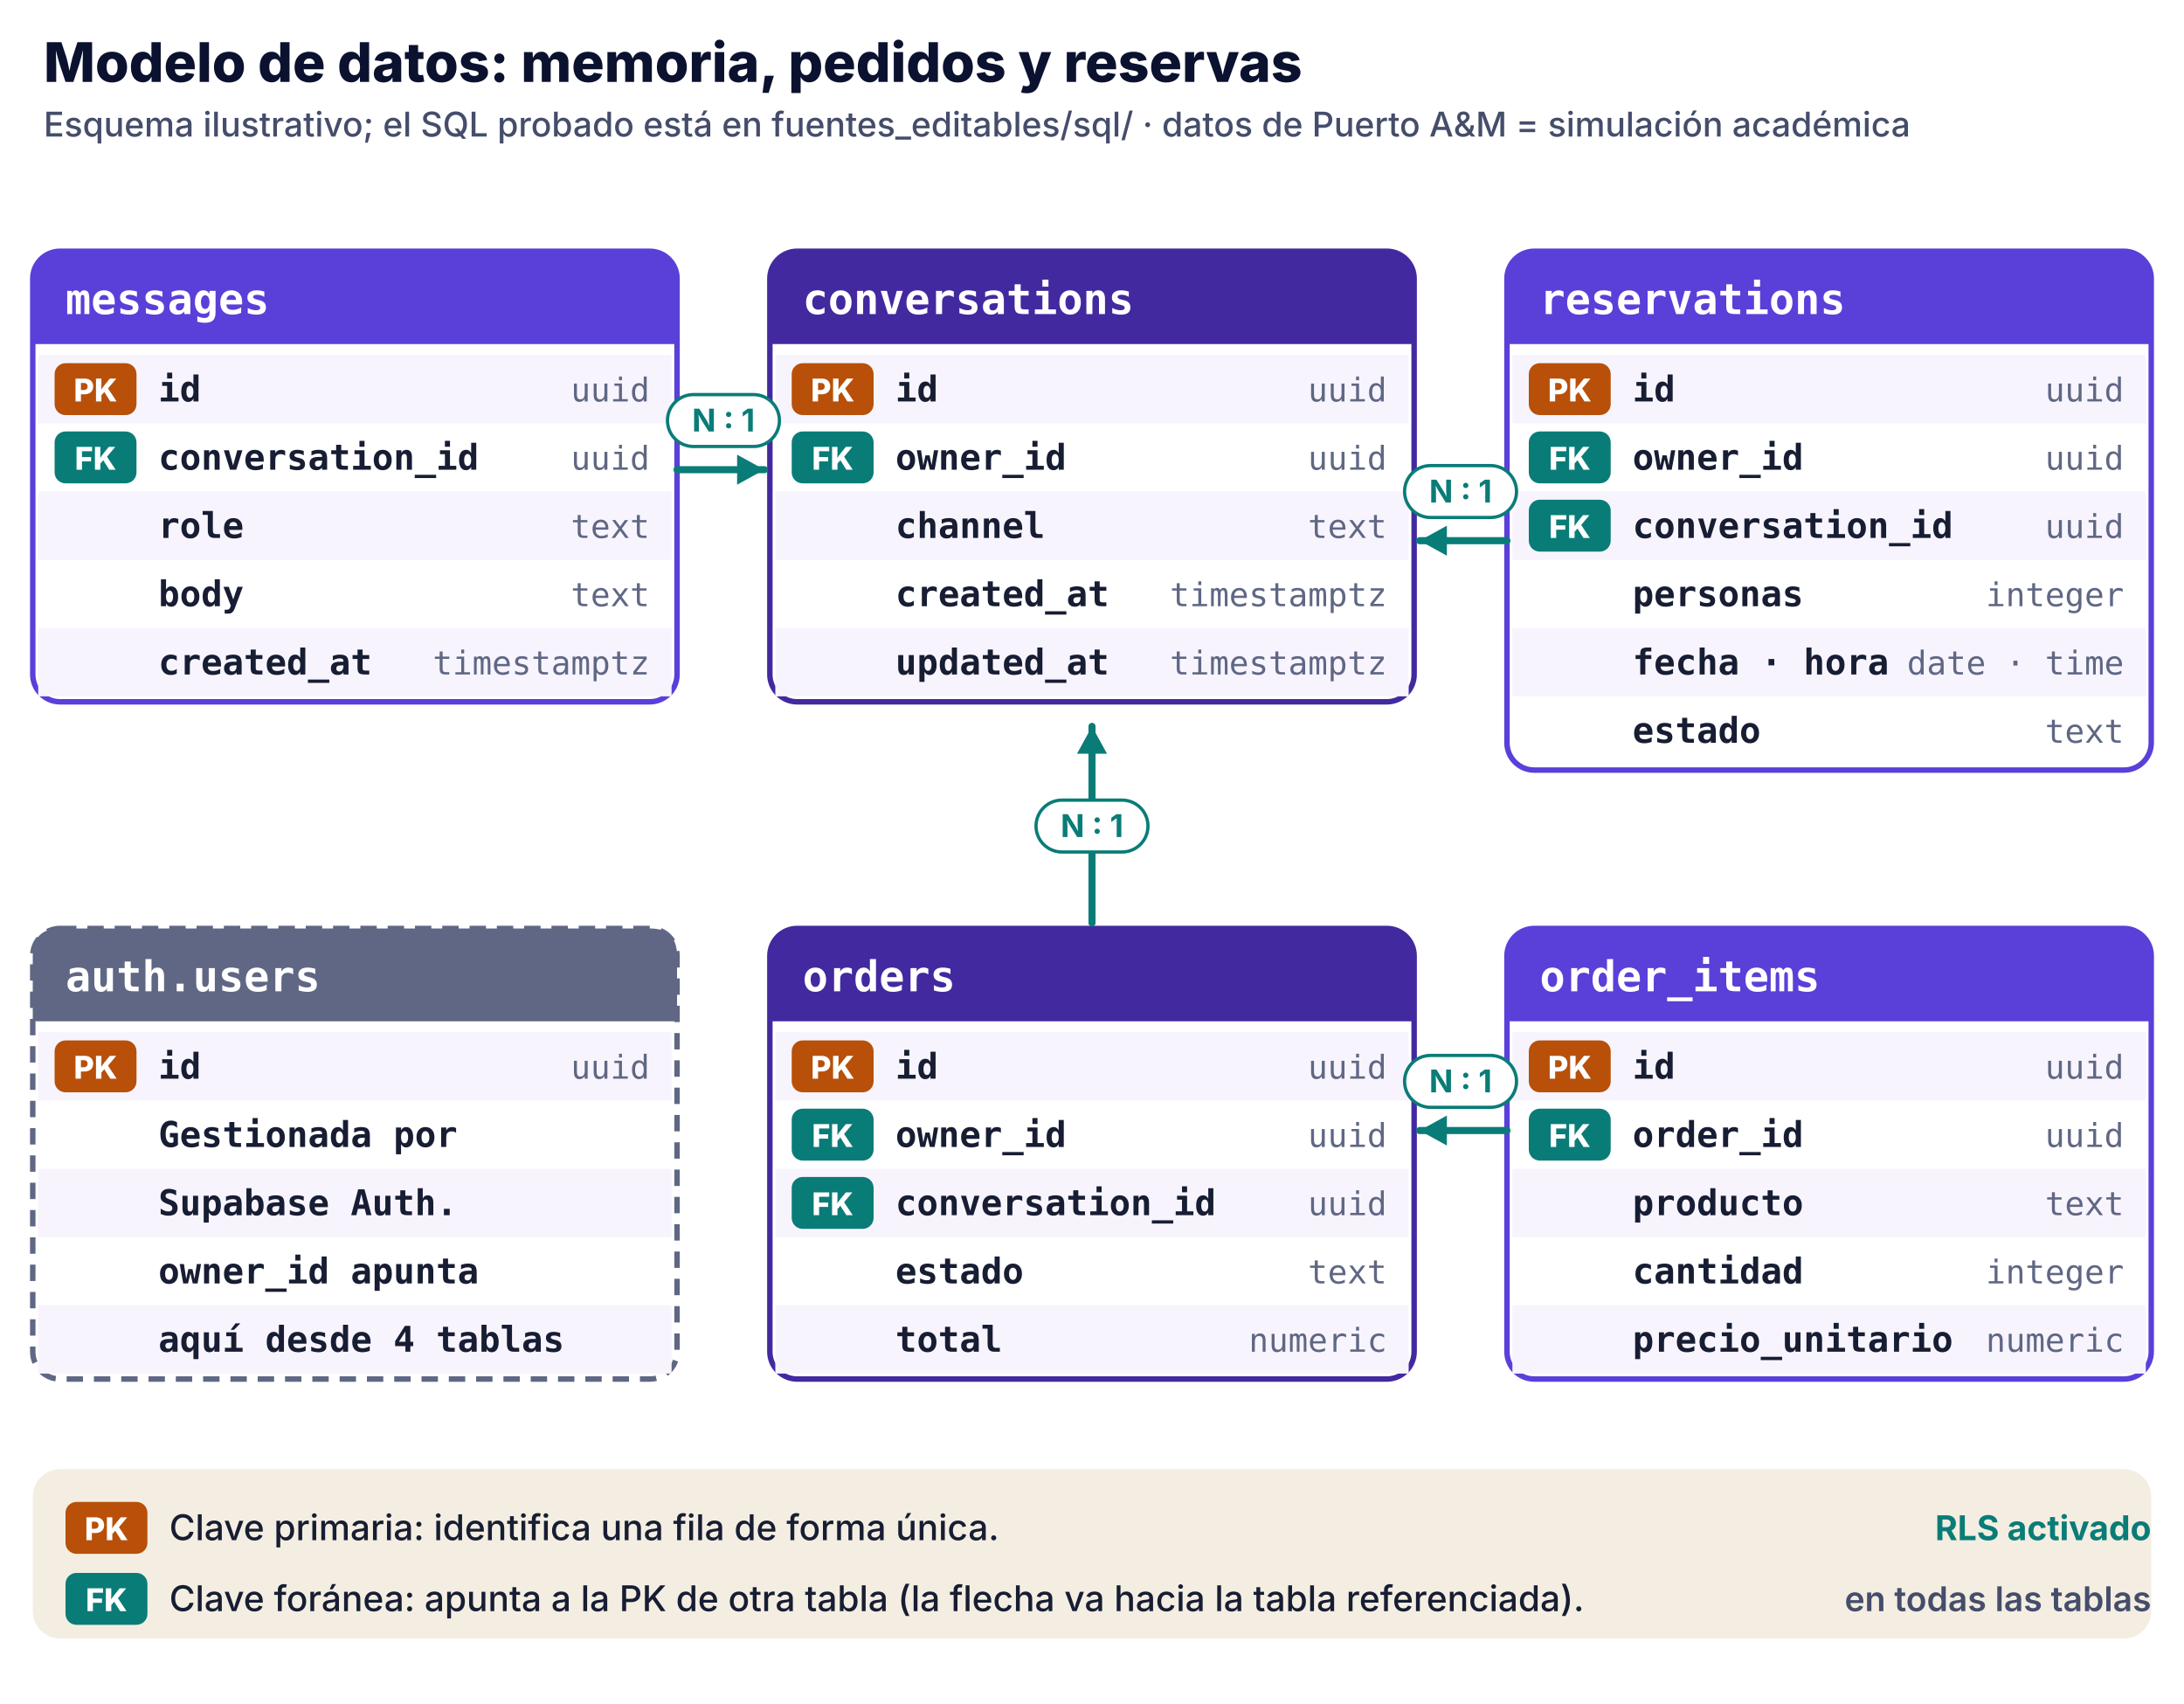
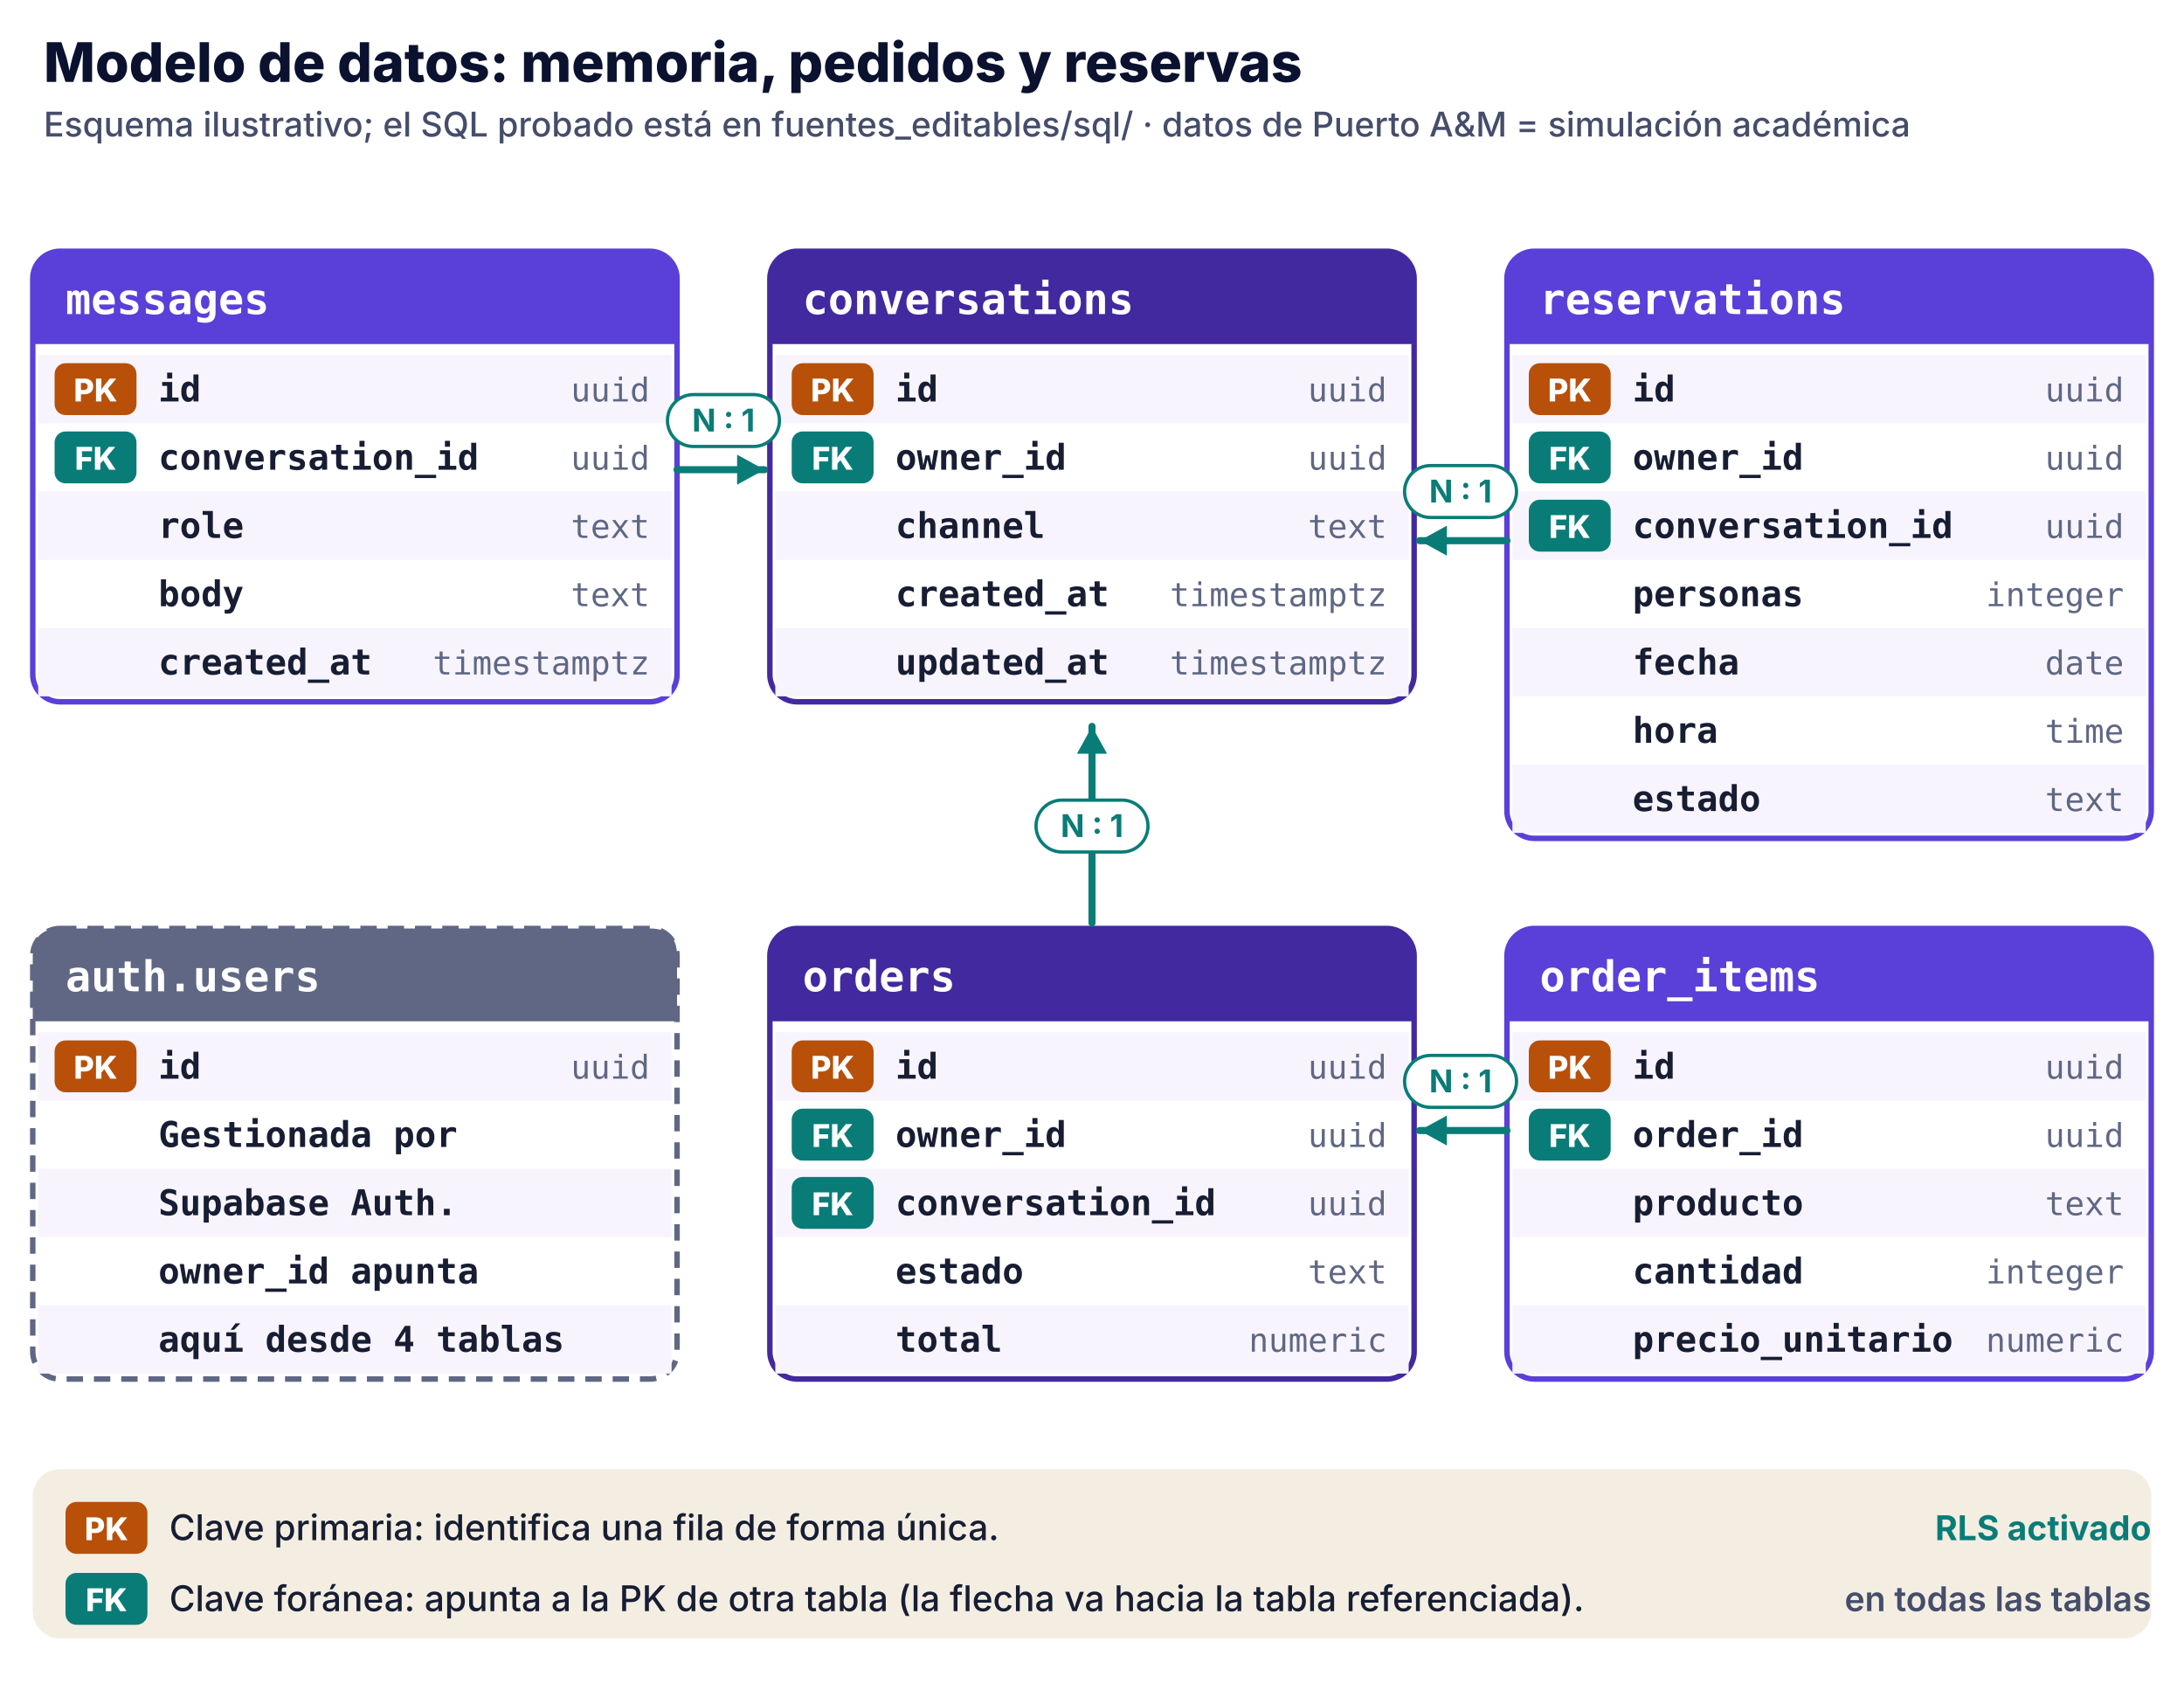
<svg xmlns="http://www.w3.org/2000/svg" viewBox="0 0 800 624" width="800" height="624" role="img" aria-labelledby="t d">
  <rect x="0" y="0" width="800" height="624" fill="#FFFFFF" />
  <text x="16" y="30" font-family="Inter, 'Helvetica Neue', Arial, sans-serif" font-size="20" font-weight="800" fill="#0B1230" text-anchor="start">Modelo de datos: memoria, pedidos y reservas</text>
  <text x="16" y="50" font-family="Inter, 'Helvetica Neue', Arial, sans-serif" font-size="12.5" font-weight="500" fill="#454D6B" text-anchor="start">Esquema ilustrativo; el SQL probado está en fuentes_editables/sql/ · datos de Puerto A&amp;M = simulación académica</text>
  <rect x="12" y="92" width="236" height="165" rx="10" fill="#FFFFFF" stroke="#5B3FD9" stroke-width="2" />
  <path d="M12 126 V102 Q12 92 22 92 H238 Q248 92 248 102 V126 Z" fill="#5B3FD9" />
  <text x="24" y="115" font-family="'JetBrains Mono', 'DejaVu Sans Mono', monospace" font-size="15.5" font-weight="700" fill="#FFFFFF" text-anchor="start">messages</text>
  <rect x="14" y="130" width="232" height="25" rx="0" fill="#F7F4FD" />
  <rect x="20" y="133" width="30" height="19" rx="4" fill="#B8500A" />
  <text x="35" y="147" font-family="Inter, 'Helvetica Neue', Arial, sans-serif" font-size="11.5" font-weight="800" fill="#FFFFFF" text-anchor="middle">PK</text>
  <text x="58" y="147" font-family="'JetBrains Mono', 'DejaVu Sans Mono', monospace" font-size="13" font-weight="600" fill="#171D33" text-anchor="start">id</text>
  <text x="238" y="147" font-family="'JetBrains Mono', 'DejaVu Sans Mono', monospace" font-size="12" font-weight="500" fill="#5F6784" text-anchor="end">uuid</text>
  <rect x="20" y="158" width="30" height="19" rx="4" fill="#0A7C78" />
  <text x="35" y="172" font-family="Inter, 'Helvetica Neue', Arial, sans-serif" font-size="11.5" font-weight="800" fill="#FFFFFF" text-anchor="middle">FK</text>
  <text x="58" y="172" font-family="'JetBrains Mono', 'DejaVu Sans Mono', monospace" font-size="13" font-weight="600" fill="#171D33" text-anchor="start">conversation_id</text>
  <text x="238" y="172" font-family="'JetBrains Mono', 'DejaVu Sans Mono', monospace" font-size="12" font-weight="500" fill="#5F6784" text-anchor="end">uuid</text>
  <rect x="14" y="180" width="232" height="25" rx="0" fill="#F7F4FD" />
  <text x="58" y="197" font-family="'JetBrains Mono', 'DejaVu Sans Mono', monospace" font-size="13" font-weight="600" fill="#171D33" text-anchor="start">role</text>
  <text x="238" y="197" font-family="'JetBrains Mono', 'DejaVu Sans Mono', monospace" font-size="12" font-weight="500" fill="#5F6784" text-anchor="end">text</text>
  <text x="58" y="222" font-family="'JetBrains Mono', 'DejaVu Sans Mono', monospace" font-size="13" font-weight="600" fill="#171D33" text-anchor="start">body</text>
  <text x="238" y="222" font-family="'JetBrains Mono', 'DejaVu Sans Mono', monospace" font-size="12" font-weight="500" fill="#5F6784" text-anchor="end">text</text>
  <rect x="14" y="230" width="232" height="25" rx="0" fill="#F7F4FD" />
  <text x="58" y="247" font-family="'JetBrains Mono', 'DejaVu Sans Mono', monospace" font-size="13" font-weight="600" fill="#171D33" text-anchor="start">created_at</text>
  <text x="238" y="247" font-family="'JetBrains Mono', 'DejaVu Sans Mono', monospace" font-size="12" font-weight="500" fill="#5F6784" text-anchor="end">timestamptz</text>
  <rect x="282" y="92" width="236" height="165" rx="10" fill="#FFFFFF" stroke="#43299F" stroke-width="2" />
  <path d="M282 126 V102 Q282 92 292 92 H508 Q518 92 518 102 V126 Z" fill="#43299F" />
  <text x="294" y="115" font-family="'JetBrains Mono', 'DejaVu Sans Mono', monospace" font-size="15.5" font-weight="700" fill="#FFFFFF" text-anchor="start">conversations</text>
  <rect x="284" y="130" width="232" height="25" rx="0" fill="#F7F4FD" />
  <rect x="290" y="133" width="30" height="19" rx="4" fill="#B8500A" />
  <text x="305" y="147" font-family="Inter, 'Helvetica Neue', Arial, sans-serif" font-size="11.5" font-weight="800" fill="#FFFFFF" text-anchor="middle">PK</text>
  <text x="328" y="147" font-family="'JetBrains Mono', 'DejaVu Sans Mono', monospace" font-size="13" font-weight="600" fill="#171D33" text-anchor="start">id</text>
  <text x="508" y="147" font-family="'JetBrains Mono', 'DejaVu Sans Mono', monospace" font-size="12" font-weight="500" fill="#5F6784" text-anchor="end">uuid</text>
  <rect x="290" y="158" width="30" height="19" rx="4" fill="#0A7C78" />
  <text x="305" y="172" font-family="Inter, 'Helvetica Neue', Arial, sans-serif" font-size="11.5" font-weight="800" fill="#FFFFFF" text-anchor="middle">FK</text>
  <text x="328" y="172" font-family="'JetBrains Mono', 'DejaVu Sans Mono', monospace" font-size="13" font-weight="600" fill="#171D33" text-anchor="start">owner_id</text>
  <text x="508" y="172" font-family="'JetBrains Mono', 'DejaVu Sans Mono', monospace" font-size="12" font-weight="500" fill="#5F6784" text-anchor="end">uuid</text>
  <rect x="284" y="180" width="232" height="25" rx="0" fill="#F7F4FD" />
  <text x="328" y="197" font-family="'JetBrains Mono', 'DejaVu Sans Mono', monospace" font-size="13" font-weight="600" fill="#171D33" text-anchor="start">channel</text>
  <text x="508" y="197" font-family="'JetBrains Mono', 'DejaVu Sans Mono', monospace" font-size="12" font-weight="500" fill="#5F6784" text-anchor="end">text</text>
  <text x="328" y="222" font-family="'JetBrains Mono', 'DejaVu Sans Mono', monospace" font-size="13" font-weight="600" fill="#171D33" text-anchor="start">created_at</text>
  <text x="508" y="222" font-family="'JetBrains Mono', 'DejaVu Sans Mono', monospace" font-size="12" font-weight="500" fill="#5F6784" text-anchor="end">timestamptz</text>
  <rect x="284" y="230" width="232" height="25" rx="0" fill="#F7F4FD" />
  <text x="328" y="247" font-family="'JetBrains Mono', 'DejaVu Sans Mono', monospace" font-size="13" font-weight="600" fill="#171D33" text-anchor="start">updated_at</text>
  <text x="508" y="247" font-family="'JetBrains Mono', 'DejaVu Sans Mono', monospace" font-size="12" font-weight="500" fill="#5F6784" text-anchor="end">timestamptz</text>
-   <rect x="552" y="92" width="236" height="190" rx="10" fill="#FFFFFF" stroke="#5B3FD9" stroke-width="2" />
+   <rect x="552" y="92" width="236" height="215" rx="10" fill="#FFFFFF" stroke="#5B3FD9" stroke-width="2" />
  <path d="M552 126 V102 Q552 92 562 92 H778 Q788 92 788 102 V126 Z" fill="#5B3FD9" />
  <text x="564" y="115" font-family="'JetBrains Mono', 'DejaVu Sans Mono', monospace" font-size="15.5" font-weight="700" fill="#FFFFFF" text-anchor="start">reservations</text>
  <rect x="554" y="130" width="232" height="25" rx="0" fill="#F7F4FD" />
  <rect x="560" y="133" width="30" height="19" rx="4" fill="#B8500A" />
  <text x="575" y="147" font-family="Inter, 'Helvetica Neue', Arial, sans-serif" font-size="11.5" font-weight="800" fill="#FFFFFF" text-anchor="middle">PK</text>
  <text x="598" y="147" font-family="'JetBrains Mono', 'DejaVu Sans Mono', monospace" font-size="13" font-weight="600" fill="#171D33" text-anchor="start">id</text>
  <text x="778" y="147" font-family="'JetBrains Mono', 'DejaVu Sans Mono', monospace" font-size="12" font-weight="500" fill="#5F6784" text-anchor="end">uuid</text>
  <rect x="560" y="158" width="30" height="19" rx="4" fill="#0A7C78" />
  <text x="575" y="172" font-family="Inter, 'Helvetica Neue', Arial, sans-serif" font-size="11.5" font-weight="800" fill="#FFFFFF" text-anchor="middle">FK</text>
  <text x="598" y="172" font-family="'JetBrains Mono', 'DejaVu Sans Mono', monospace" font-size="13" font-weight="600" fill="#171D33" text-anchor="start">owner_id</text>
  <text x="778" y="172" font-family="'JetBrains Mono', 'DejaVu Sans Mono', monospace" font-size="12" font-weight="500" fill="#5F6784" text-anchor="end">uuid</text>
  <rect x="554" y="180" width="232" height="25" rx="0" fill="#F7F4FD" />
  <rect x="560" y="183" width="30" height="19" rx="4" fill="#0A7C78" />
  <text x="575" y="197" font-family="Inter, 'Helvetica Neue', Arial, sans-serif" font-size="11.5" font-weight="800" fill="#FFFFFF" text-anchor="middle">FK</text>
  <text x="598" y="197" font-family="'JetBrains Mono', 'DejaVu Sans Mono', monospace" font-size="13" font-weight="600" fill="#171D33" text-anchor="start">conversation_id</text>
  <text x="778" y="197" font-family="'JetBrains Mono', 'DejaVu Sans Mono', monospace" font-size="12" font-weight="500" fill="#5F6784" text-anchor="end">uuid</text>
  <text x="598" y="222" font-family="'JetBrains Mono', 'DejaVu Sans Mono', monospace" font-size="13" font-weight="600" fill="#171D33" text-anchor="start">personas</text>
  <text x="778" y="222" font-family="'JetBrains Mono', 'DejaVu Sans Mono', monospace" font-size="12" font-weight="500" fill="#5F6784" text-anchor="end">integer</text>
  <rect x="554" y="230" width="232" height="25" rx="0" fill="#F7F4FD" />
-   <text x="598" y="247" font-family="'JetBrains Mono', 'DejaVu Sans Mono', monospace" font-size="13" font-weight="600" fill="#171D33" text-anchor="start">fecha · hora</text>
-   <text x="778" y="247" font-family="'JetBrains Mono', 'DejaVu Sans Mono', monospace" font-size="12" font-weight="500" fill="#5F6784" text-anchor="end">date · time</text>
-   <text x="598" y="272" font-family="'JetBrains Mono', 'DejaVu Sans Mono', monospace" font-size="13" font-weight="600" fill="#171D33" text-anchor="start">estado</text>
-   <text x="778" y="272" font-family="'JetBrains Mono', 'DejaVu Sans Mono', monospace" font-size="12" font-weight="500" fill="#5F6784" text-anchor="end">text</text>
+   <text x="598" y="247" font-family="'JetBrains Mono', 'DejaVu Sans Mono', monospace" font-size="13" font-weight="600" fill="#171D33" text-anchor="start">fecha</text>
+   <text x="778" y="247" font-family="'JetBrains Mono', 'DejaVu Sans Mono', monospace" font-size="12" font-weight="500" fill="#5F6784" text-anchor="end">date</text>
+   <text x="598" y="272" font-family="'JetBrains Mono', 'DejaVu Sans Mono', monospace" font-size="13" font-weight="600" fill="#171D33" text-anchor="start">hora</text>
+   <text x="778" y="272" font-family="'JetBrains Mono', 'DejaVu Sans Mono', monospace" font-size="12" font-weight="500" fill="#5F6784" text-anchor="end">time</text>
+   <rect x="554" y="280" width="232" height="25" rx="0" fill="#F7F4FD" />
+   <text x="598" y="297" font-family="'JetBrains Mono', 'DejaVu Sans Mono', monospace" font-size="13" font-weight="600" fill="#171D33" text-anchor="start">estado</text>
+   <text x="778" y="297" font-family="'JetBrains Mono', 'DejaVu Sans Mono', monospace" font-size="12" font-weight="500" fill="#5F6784" text-anchor="end">text</text>
  <rect x="282" y="340" width="236" height="165" rx="10" fill="#FFFFFF" stroke="#43299F" stroke-width="2" />
  <path d="M282 374 V350 Q282 340 292 340 H508 Q518 340 518 350 V374 Z" fill="#43299F" />
  <text x="294" y="363" font-family="'JetBrains Mono', 'DejaVu Sans Mono', monospace" font-size="15.5" font-weight="700" fill="#FFFFFF" text-anchor="start">orders</text>
  <rect x="284" y="378" width="232" height="25" rx="0" fill="#F7F4FD" />
  <rect x="290" y="381" width="30" height="19" rx="4" fill="#B8500A" />
  <text x="305" y="395" font-family="Inter, 'Helvetica Neue', Arial, sans-serif" font-size="11.5" font-weight="800" fill="#FFFFFF" text-anchor="middle">PK</text>
  <text x="328" y="395" font-family="'JetBrains Mono', 'DejaVu Sans Mono', monospace" font-size="13" font-weight="600" fill="#171D33" text-anchor="start">id</text>
  <text x="508" y="395" font-family="'JetBrains Mono', 'DejaVu Sans Mono', monospace" font-size="12" font-weight="500" fill="#5F6784" text-anchor="end">uuid</text>
  <rect x="290" y="406" width="30" height="19" rx="4" fill="#0A7C78" />
  <text x="305" y="420" font-family="Inter, 'Helvetica Neue', Arial, sans-serif" font-size="11.5" font-weight="800" fill="#FFFFFF" text-anchor="middle">FK</text>
  <text x="328" y="420" font-family="'JetBrains Mono', 'DejaVu Sans Mono', monospace" font-size="13" font-weight="600" fill="#171D33" text-anchor="start">owner_id</text>
  <text x="508" y="420" font-family="'JetBrains Mono', 'DejaVu Sans Mono', monospace" font-size="12" font-weight="500" fill="#5F6784" text-anchor="end">uuid</text>
  <rect x="284" y="428" width="232" height="25" rx="0" fill="#F7F4FD" />
  <rect x="290" y="431" width="30" height="19" rx="4" fill="#0A7C78" />
  <text x="305" y="445" font-family="Inter, 'Helvetica Neue', Arial, sans-serif" font-size="11.5" font-weight="800" fill="#FFFFFF" text-anchor="middle">FK</text>
  <text x="328" y="445" font-family="'JetBrains Mono', 'DejaVu Sans Mono', monospace" font-size="13" font-weight="600" fill="#171D33" text-anchor="start">conversation_id</text>
  <text x="508" y="445" font-family="'JetBrains Mono', 'DejaVu Sans Mono', monospace" font-size="12" font-weight="500" fill="#5F6784" text-anchor="end">uuid</text>
  <text x="328" y="470" font-family="'JetBrains Mono', 'DejaVu Sans Mono', monospace" font-size="13" font-weight="600" fill="#171D33" text-anchor="start">estado</text>
  <text x="508" y="470" font-family="'JetBrains Mono', 'DejaVu Sans Mono', monospace" font-size="12" font-weight="500" fill="#5F6784" text-anchor="end">text</text>
  <rect x="284" y="478" width="232" height="25" rx="0" fill="#F7F4FD" />
  <text x="328" y="495" font-family="'JetBrains Mono', 'DejaVu Sans Mono', monospace" font-size="13" font-weight="600" fill="#171D33" text-anchor="start">total</text>
  <text x="508" y="495" font-family="'JetBrains Mono', 'DejaVu Sans Mono', monospace" font-size="12" font-weight="500" fill="#5F6784" text-anchor="end">numeric</text>
  <rect x="552" y="340" width="236" height="165" rx="10" fill="#FFFFFF" stroke="#5B3FD9" stroke-width="2" />
  <path d="M552 374 V350 Q552 340 562 340 H778 Q788 340 788 350 V374 Z" fill="#5B3FD9" />
  <text x="564" y="363" font-family="'JetBrains Mono', 'DejaVu Sans Mono', monospace" font-size="15.5" font-weight="700" fill="#FFFFFF" text-anchor="start">order_items</text>
  <rect x="554" y="378" width="232" height="25" rx="0" fill="#F7F4FD" />
  <rect x="560" y="381" width="30" height="19" rx="4" fill="#B8500A" />
  <text x="575" y="395" font-family="Inter, 'Helvetica Neue', Arial, sans-serif" font-size="11.5" font-weight="800" fill="#FFFFFF" text-anchor="middle">PK</text>
  <text x="598" y="395" font-family="'JetBrains Mono', 'DejaVu Sans Mono', monospace" font-size="13" font-weight="600" fill="#171D33" text-anchor="start">id</text>
  <text x="778" y="395" font-family="'JetBrains Mono', 'DejaVu Sans Mono', monospace" font-size="12" font-weight="500" fill="#5F6784" text-anchor="end">uuid</text>
  <rect x="560" y="406" width="30" height="19" rx="4" fill="#0A7C78" />
  <text x="575" y="420" font-family="Inter, 'Helvetica Neue', Arial, sans-serif" font-size="11.5" font-weight="800" fill="#FFFFFF" text-anchor="middle">FK</text>
  <text x="598" y="420" font-family="'JetBrains Mono', 'DejaVu Sans Mono', monospace" font-size="13" font-weight="600" fill="#171D33" text-anchor="start">order_id</text>
  <text x="778" y="420" font-family="'JetBrains Mono', 'DejaVu Sans Mono', monospace" font-size="12" font-weight="500" fill="#5F6784" text-anchor="end">uuid</text>
  <rect x="554" y="428" width="232" height="25" rx="0" fill="#F7F4FD" />
  <text x="598" y="445" font-family="'JetBrains Mono', 'DejaVu Sans Mono', monospace" font-size="13" font-weight="600" fill="#171D33" text-anchor="start">producto</text>
  <text x="778" y="445" font-family="'JetBrains Mono', 'DejaVu Sans Mono', monospace" font-size="12" font-weight="500" fill="#5F6784" text-anchor="end">text</text>
  <text x="598" y="470" font-family="'JetBrains Mono', 'DejaVu Sans Mono', monospace" font-size="13" font-weight="600" fill="#171D33" text-anchor="start">cantidad</text>
  <text x="778" y="470" font-family="'JetBrains Mono', 'DejaVu Sans Mono', monospace" font-size="12" font-weight="500" fill="#5F6784" text-anchor="end">integer</text>
  <rect x="554" y="478" width="232" height="25" rx="0" fill="#F7F4FD" />
  <text x="598" y="495" font-family="'JetBrains Mono', 'DejaVu Sans Mono', monospace" font-size="13" font-weight="600" fill="#171D33" text-anchor="start">precio_unitario</text>
  <text x="778" y="495" font-family="'JetBrains Mono', 'DejaVu Sans Mono', monospace" font-size="12" font-weight="500" fill="#5F6784" text-anchor="end">numeric</text>
  <rect x="12" y="340" width="236" height="165" rx="10" fill="#FFFFFF" stroke="#5F6784" stroke-width="2" stroke-dasharray="6 4" />
  <path d="M12 374 V350 Q12 340 22 340 H238 Q248 340 248 350 V374 Z" fill="#5F6784" />
  <text x="24" y="363" font-family="'JetBrains Mono', 'DejaVu Sans Mono', monospace" font-size="15.5" font-weight="700" fill="#FFFFFF" text-anchor="start">auth.users</text>
  <rect x="14" y="378" width="232" height="25" rx="0" fill="#F7F4FD" />
  <rect x="20" y="381" width="30" height="19" rx="4" fill="#B8500A" />
  <text x="35" y="395" font-family="Inter, 'Helvetica Neue', Arial, sans-serif" font-size="11.5" font-weight="800" fill="#FFFFFF" text-anchor="middle">PK</text>
  <text x="58" y="395" font-family="'JetBrains Mono', 'DejaVu Sans Mono', monospace" font-size="13" font-weight="600" fill="#171D33" text-anchor="start">id</text>
  <text x="238" y="395" font-family="'JetBrains Mono', 'DejaVu Sans Mono', monospace" font-size="12" font-weight="500" fill="#5F6784" text-anchor="end">uuid</text>
  <text x="58" y="420" font-family="'JetBrains Mono', 'DejaVu Sans Mono', monospace" font-size="13" font-weight="600" fill="#171D33" text-anchor="start">Gestionada por</text>
  <text x="238" y="420" font-family="'JetBrains Mono', 'DejaVu Sans Mono', monospace" font-size="12" font-weight="500" fill="#5F6784" text-anchor="end" />
  <rect x="14" y="428" width="232" height="25" rx="0" fill="#F7F4FD" />
  <text x="58" y="445" font-family="'JetBrains Mono', 'DejaVu Sans Mono', monospace" font-size="13" font-weight="600" fill="#171D33" text-anchor="start">Supabase Auth.</text>
  <text x="238" y="445" font-family="'JetBrains Mono', 'DejaVu Sans Mono', monospace" font-size="12" font-weight="500" fill="#5F6784" text-anchor="end" />
  <text x="58" y="470" font-family="'JetBrains Mono', 'DejaVu Sans Mono', monospace" font-size="13" font-weight="600" fill="#171D33" text-anchor="start">owner_id apunta</text>
  <text x="238" y="470" font-family="'JetBrains Mono', 'DejaVu Sans Mono', monospace" font-size="12" font-weight="500" fill="#5F6784" text-anchor="end" />
  <rect x="14" y="478" width="232" height="25" rx="0" fill="#F7F4FD" />
  <text x="58" y="495" font-family="'JetBrains Mono', 'DejaVu Sans Mono', monospace" font-size="13" font-weight="600" fill="#171D33" text-anchor="start">aquí desde 4 tablas</text>
  <text x="238" y="495" font-family="'JetBrains Mono', 'DejaVu Sans Mono', monospace" font-size="12" font-weight="500" fill="#5F6784" text-anchor="end" />
  <path d="M248.0 172.0 L280.0 172.0" fill="none" stroke="#0A7C78" stroke-width="2.6" stroke-linecap="round" stroke-linejoin="round" />
  <polygon points="280.0,172.0 270.0,166.5 270.0,177.5" fill="#0A7C78" />
  <rect x="244.496" y="144.5" width="41.008" height="19" rx="9.5" fill="#FFFFFF" stroke="#0A7C78" stroke-width="1.2" />
  <text x="265.0" y="158.025" font-family="Inter, 'Helvetica Neue', Arial, sans-serif" font-size="11.5" font-weight="700" fill="#0A7C78" text-anchor="middle">N : 1</text>
  <path d="M552.0 198.0 L520.0 198.0" fill="none" stroke="#0A7C78" stroke-width="2.6" stroke-linecap="round" stroke-linejoin="round" />
  <polygon points="520.0,198.0 530.0,203.5 530.0,192.5" fill="#0A7C78" />
  <rect x="514.496" y="170.5" width="41.008" height="19" rx="9.5" fill="#FFFFFF" stroke="#0A7C78" stroke-width="1.2" />
  <text x="535.0" y="184.025" font-family="Inter, 'Helvetica Neue', Arial, sans-serif" font-size="11.5" font-weight="700" fill="#0A7C78" text-anchor="middle">N : 1</text>
  <path d="M400.0 338.0 L400.0 266.0" fill="none" stroke="#0A7C78" stroke-width="2.6" stroke-linecap="round" stroke-linejoin="round" />
  <polygon points="400.0,266.0 394.5,276.0 405.5,276.0" fill="#0A7C78" />
  <rect x="379.496" y="293.0" width="41.008" height="19" rx="9.5" fill="#FFFFFF" stroke="#0A7C78" stroke-width="1.2" />
  <text x="400.0" y="306.525" font-family="Inter, 'Helvetica Neue', Arial, sans-serif" font-size="11.5" font-weight="700" fill="#0A7C78" text-anchor="middle">N : 1</text>
  <path d="M552.0 414.0 L520.0 414.0" fill="none" stroke="#0A7C78" stroke-width="2.6" stroke-linecap="round" stroke-linejoin="round" />
  <polygon points="520.0,414.0 530.0,419.5 530.0,408.5" fill="#0A7C78" />
  <rect x="514.496" y="386.5" width="41.008" height="19" rx="9.5" fill="#FFFFFF" stroke="#0A7C78" stroke-width="1.2" />
  <text x="535.0" y="400.025" font-family="Inter, 'Helvetica Neue', Arial, sans-serif" font-size="11.5" font-weight="700" fill="#0A7C78" text-anchor="middle">N : 1</text>
  <rect x="12" y="538" width="776" height="62" rx="10" fill="#F3EEE1" />
  <rect x="24" y="550" width="30" height="19" rx="4" fill="#B8500A" />
  <text x="39" y="564" font-family="Inter, 'Helvetica Neue', Arial, sans-serif" font-size="11.5" font-weight="800" fill="#FFFFFF" text-anchor="middle">PK</text>
  <text x="62" y="564" font-family="Inter, 'Helvetica Neue', Arial, sans-serif" font-size="13" font-weight="500" fill="#171D33" text-anchor="start">Clave primaria: identifica una fila de forma única.</text>
  <rect x="24" y="576" width="30" height="19" rx="4" fill="#0A7C78" />
  <text x="39" y="590" font-family="Inter, 'Helvetica Neue', Arial, sans-serif" font-size="11.5" font-weight="800" fill="#FFFFFF" text-anchor="middle">FK</text>
  <text x="62" y="590" font-family="Inter, 'Helvetica Neue', Arial, sans-serif" font-size="13" font-weight="500" fill="#171D33" text-anchor="start">Clave foránea: apunta a la PK de otra tabla (la flecha va hacia la tabla referenciada).</text>
  <text x="788" y="564" font-family="Inter, 'Helvetica Neue', Arial, sans-serif" font-size="12.5" font-weight="700" fill="#0A7C78" text-anchor="end">RLS activado</text>
  <text x="788" y="590" font-family="Inter, 'Helvetica Neue', Arial, sans-serif" font-size="12.5" font-weight="600" fill="#454D6B" text-anchor="end">en todas las tablas</text>
</svg>
